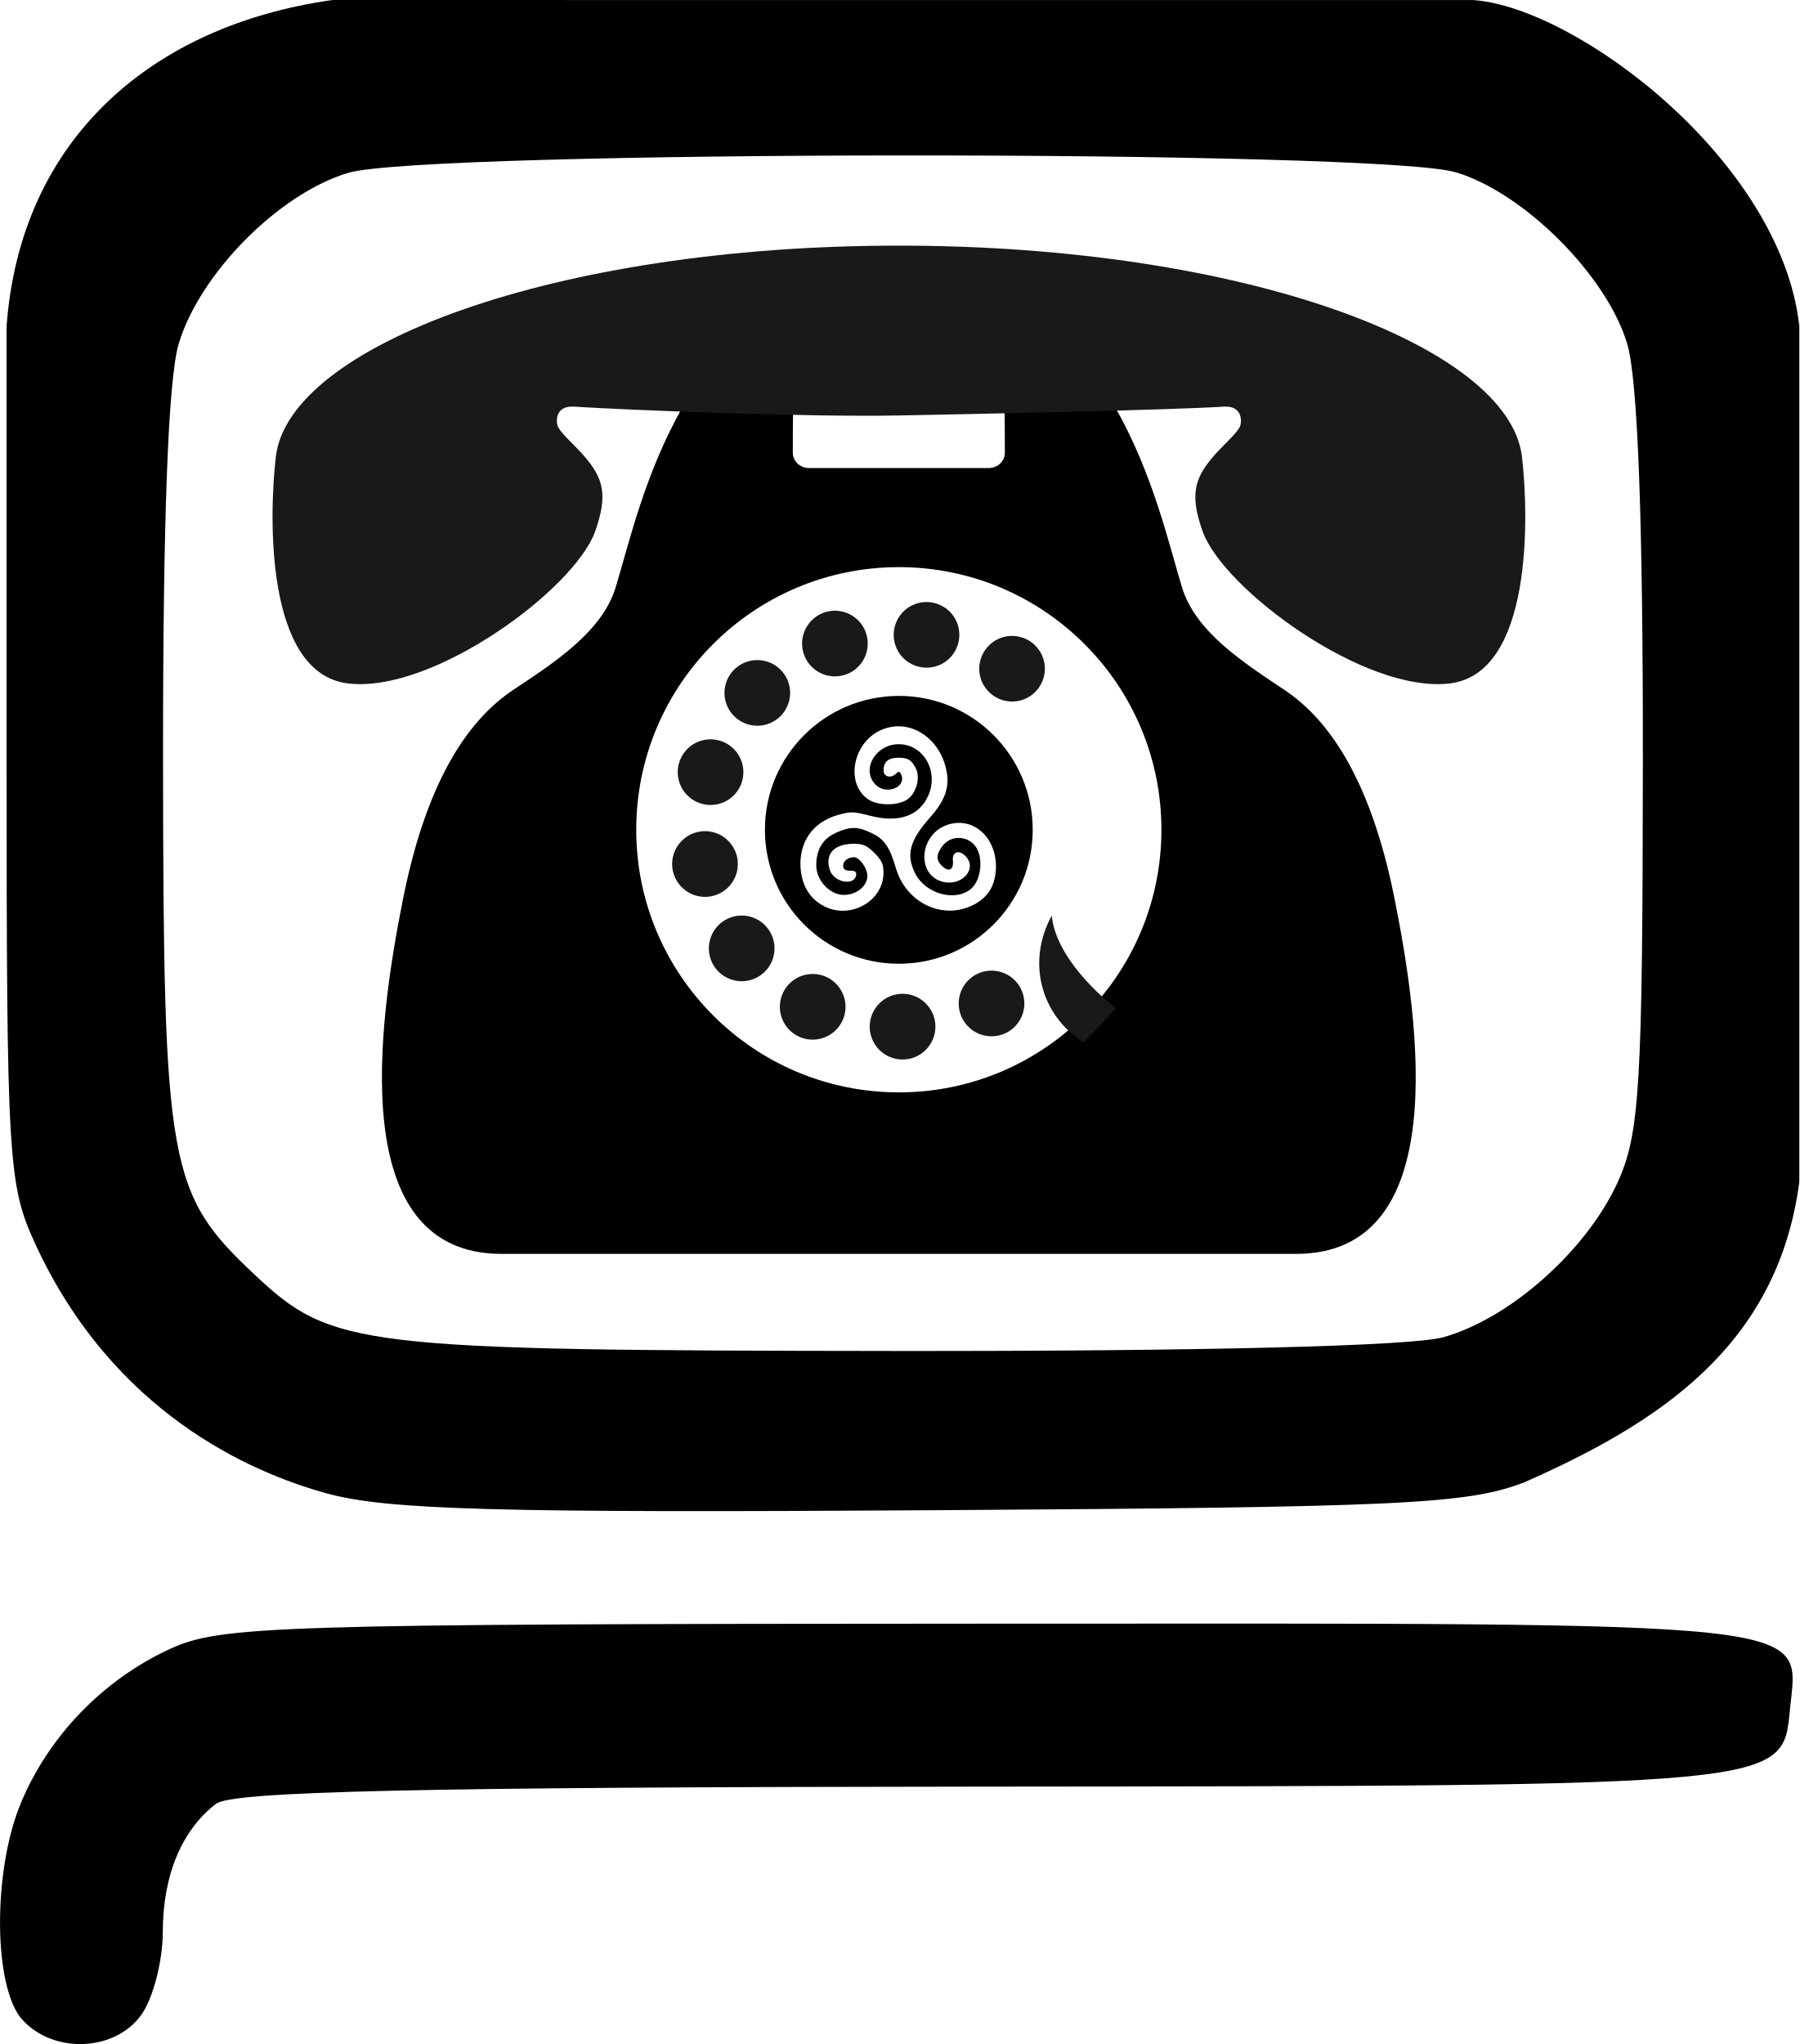
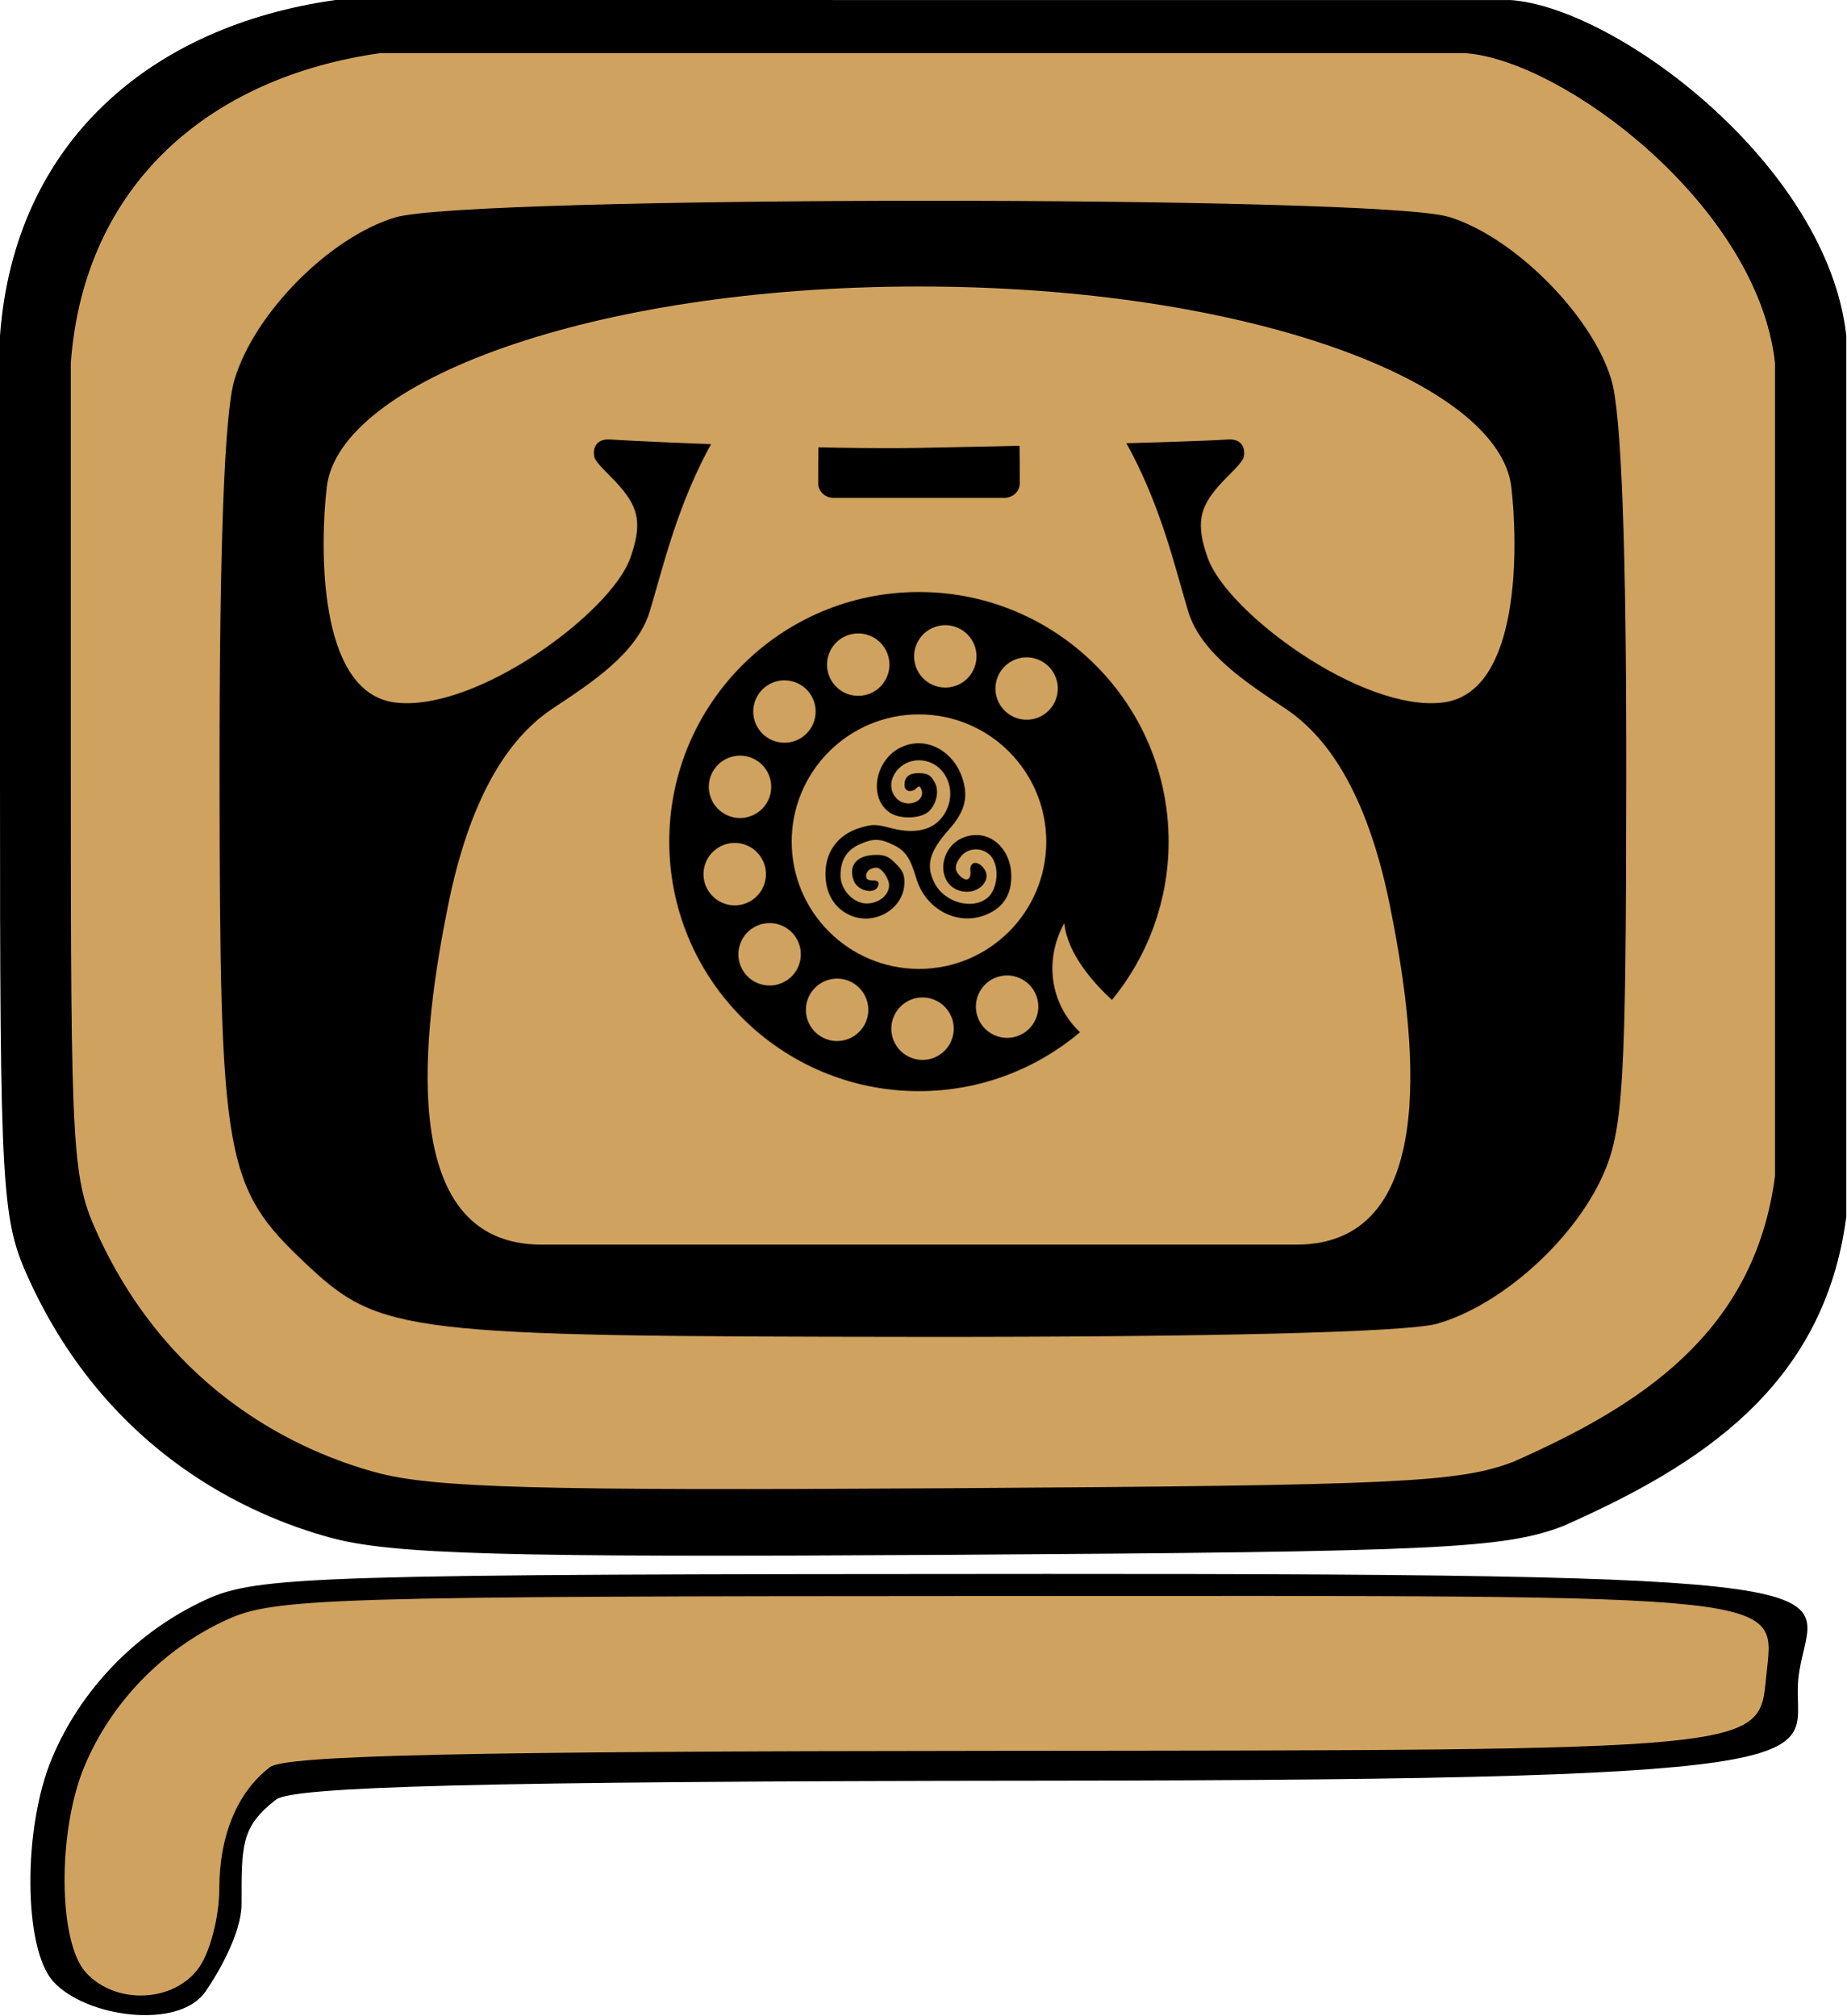
- <svg xmlns="http://www.w3.org/2000/svg" width="35.053mm" height="39.811mm" viewBox="0 0 35.053 39.811" version="1.1" id="svg1" xml:space="preserve">
+ <svg xmlns="http://www.w3.org/2000/svg" width="37.837mm" height="41.303mm" viewBox="0 0 37.837 41.303" version="1.1" id="svg1" xml:space="preserve">
  <defs id="defs1" />
-   <g id="layer1" transform="translate(-41.37669,-123.2809)">
-     <path id="path1" style="fill:#000000" d="m 47.855,123.281 c -3.507,0.492 -6.078,2.694 -6.35,6.35 v 8.334 c 0,7.955 0.026,8.39 0.565,9.557 1.508,3.262 4.166,4.433 5.674,4.846 1.174,0.322 3.299,0.381 11.752,0.328 9.216,-0.058 10.453,-0.116 11.574,-0.543 2.571,-1.138 4.935,-2.623 5.359,-5.853 v -8.334 -8.334 c -0.357,-3.22 -4.338,-6.206 -6.35,-6.35 h -11.113 z m 21.879,3.354 c 1.331,0.399 2.944,2.011 3.342,3.342 0.206,0.686 0.309,3.45 0.305,8.151 -0.005,6.308 -0.061,7.233 -0.488,8.174 -0.606,1.334 -2.101,2.663 -3.402,3.025 -0.617,0.171 -4.697,0.273 -10.657,0.267 -10.498,-0.011 -10.988,-0.069 -12.498,-1.487 -1.682,-1.579 -1.777,-2.109 -1.783,-9.978 -0.004,-4.705 0.099,-7.465 0.305,-8.152 0.41,-1.37 1.952,-2.925 3.3,-3.329 1.488,-0.446 20.093,-0.456 21.575,-0.012 z m -9.132,28.27 c -13.903,0.005 -14.932,0.037 -15.922,0.496 -1.297,0.6 -2.352,1.691 -2.896,2.996 -0.554,1.326 -0.539,3.595 0.027,4.221 0.612,0.676 1.817,0.622 2.325,-0.104 0.227,-0.323 0.412,-1.046 0.412,-1.605 0,-1.097 0.368,-1.982 1.036,-2.495 0.318,-0.244 3.926,-0.326 14.839,-0.335 15.785,-0.013 15.677,-0.003 15.823,-1.499 0.172,-1.751 0.825,-1.681 -15.644,-1.675 z" />
-     <path id="path2" style="stroke-width:0.038" d="m 54.686,131.188 c -0.752,1.317 -1.053,2.671 -1.317,3.536 -0.263,0.865 -1.204,1.468 -1.994,1.994 -0.79,0.527 -1.656,1.617 -2.145,4.063 -0.489,2.445 -1.128,6.922 1.919,6.922 H 66.624 c 3.047,0 2.408,-4.477 1.919,-6.922 -0.489,-2.445 -1.355,-3.536 -2.145,-4.063 -0.79,-0.527 -1.73,-1.129 -1.994,-1.994 -0.263,-0.865 -0.564,-2.22 -1.317,-3.536 H 60.943 c 0.009,0.267 0.009,0.727 0.009,0.909 7.5e-5,0.166 -0.134,0.291 -0.3,0.3 h -3.532 c -0.165,-0.009 -0.299,-0.134 -0.299,-0.3 10e-5,-0.182 -2.15e-4,-0.642 0.009,-0.909 z m 4.201,3.139 c 2.825,0 5.115,2.29 5.115,5.115 0,2.825 -2.29,5.115 -5.115,5.115 -2.825,0 -5.116,-2.29 -5.116,-5.115 0,-2.825 2.291,-5.115 5.116,-5.115 z" />
-     <path d="m 58.887,128.065 c 6.732,0 11.888,1.956 12.139,4.113 0.135,1.157 0.208,4.219 -1.405,4.414 -1.655,0.201 -4.414,-1.837 -4.815,-2.959 -0.251,-0.702 -0.164,-1.029 0.201,-1.455 0.193,-0.225 0.426,-0.417 0.517,-0.573 0.051,-0.088 0.069,-0.427 -0.301,-0.404 -1.061,0.066 -4.533,0.137 -6.335,0.172 -1.802,0.035 -5.274,-0.106 -6.335,-0.172 -0.371,-0.023 -0.352,0.316 -0.301,0.404 0.091,0.156 0.325,0.348 0.517,0.573 0.365,0.426 0.451,0.752 0.201,1.455 -0.401,1.123 -3.16,3.16 -4.815,2.959 -1.613,-0.195 -1.539,-3.257 -1.405,-4.414 0.251,-2.157 5.407,-4.113 12.139,-4.113" fill="#1a1919" id="path3" style="stroke-width:0.038" />
-     <path d="m 61.731,136.334 c -0.016,0.353 -0.315,0.626 -0.667,0.61 -0.353,-0.016 -0.626,-0.315 -0.61,-0.667 0.016,-0.353 0.315,-0.626 0.667,-0.61 0.353,0.016 0.626,0.315 0.61,0.667" fill="#1a1919" id="path6" style="stroke-width:0.038" />
-     <path d="m 60.008,135.381 c 0.146,0.322 0.004,0.701 -0.317,0.847 -0.322,0.146 -0.701,0.004 -0.847,-0.317 -0.146,-0.322 -0.004,-0.701 0.317,-0.847 0.321,-0.146 0.701,-0.004 0.847,0.317" fill="#1a1919" id="path7" style="stroke-width:0.038" />
-     <path d="m 58.04,135.315 c 0.276,0.22 0.322,0.622 0.102,0.899 -0.22,0.276 -0.622,0.322 -0.899,0.102 -0.276,-0.22 -0.322,-0.622 -0.102,-0.899 0.22,-0.276 0.622,-0.322 0.899,-0.102" fill="#1a1919" id="path8" style="stroke-width:0.038" />
-     <path d="m 56.257,136.15 c 0.346,0.07 0.57,0.408 0.499,0.754 -0.07,0.346 -0.408,0.57 -0.754,0.499 -0.346,-0.07 -0.57,-0.408 -0.499,-0.754 0.07,-0.346 0.408,-0.57 0.754,-0.499" fill="#1a1919" id="path9" style="stroke-width:0.038" />
-     <path d="m 55.048,137.704 c 0.34,-0.095 0.693,0.105 0.787,0.445 0.095,0.34 -0.105,0.693 -0.445,0.787 -0.34,0.095 -0.693,-0.105 -0.787,-0.445 -0.095,-0.34 0.105,-0.693 0.445,-0.787" fill="#1a1919" id="path10" style="stroke-width:0.038" />
-     <path d="m 54.678,139.638 c 0.26,-0.239 0.665,-0.222 0.904,0.039 0.239,0.26 0.222,0.665 -0.039,0.904 -0.26,0.239 -0.665,0.222 -0.904,-0.039 -0.239,-0.26 -0.222,-0.665 0.039,-0.904" fill="#1a1919" id="path11" style="stroke-width:0.038" />
-     <path d="m 55.226,141.529 c 0.123,-0.331 0.492,-0.499 0.823,-0.376 0.331,0.123 0.499,0.492 0.376,0.823 -0.123,0.331 -0.492,0.499 -0.823,0.376 -0.331,-0.123 -0.499,-0.491 -0.376,-0.823" fill="#1a1919" id="path12" style="stroke-width:0.038" />
-     <path d="m 56.573,142.964 c -0.04,-0.351 0.211,-0.668 0.562,-0.709 0.351,-0.041 0.668,0.211 0.709,0.562 0.041,0.351 -0.211,0.668 -0.562,0.709 -0.351,0.041 -0.668,-0.211 -0.709,-0.562" fill="#1a1919" id="path13" style="stroke-width:0.038" />
-     <path d="m 58.426,143.631 c -0.195,-0.294 -0.115,-0.691 0.179,-0.887 0.294,-0.196 0.691,-0.116 0.887,0.179 0.196,0.294 0.116,0.691 -0.179,0.887 -0.294,0.196 -0.691,0.116 -0.887,-0.179" fill="#1a1919" id="path14" style="stroke-width:0.038" />
-     <path d="m 60.379,143.383 c -0.308,-0.173 -0.417,-0.563 -0.244,-0.871 0.173,-0.308 0.563,-0.417 0.871,-0.244 0.308,0.173 0.417,0.563 0.244,0.871 -0.173,0.308 -0.563,0.417 -0.871,0.244" fill="#1a1919" id="path15" style="stroke-width:0.038" />
-     <path id="path16" style="stroke-width:0.038" d="m 58.887,136.835 c -1.441,0 -2.609,1.168 -2.609,2.608 0,1.441 1.168,2.609 2.609,2.609 1.441,0 2.608,-1.168 2.608,-2.609 0,-1.441 -1.167,-2.608 -2.608,-2.608 z m -0.055,0.592 c 0.46,-0.025 0.901,0.347 0.991,0.906 0.048,0.298 -0.048,0.554 -0.322,0.862 -0.403,0.454 -0.479,0.732 -0.297,1.095 0.203,0.404 0.786,0.563 1.093,0.299 0.201,-0.173 0.242,-0.623 0.075,-0.835 -0.159,-0.201 -0.471,-0.204 -0.627,-0.006 -0.136,0.172 -0.138,0.291 -0.007,0.409 0.128,0.116 0.22,0.063 0.202,-0.117 -0.017,-0.167 0.115,-0.216 0.241,-0.089 0.259,0.259 -0.09,0.621 -0.474,0.494 -0.477,-0.158 -0.41,-0.896 0.099,-1.089 0.554,-0.211 1.06,0.299 0.96,0.967 -0.042,0.281 -0.196,0.479 -0.47,0.603 -0.587,0.267 -1.27,-0.075 -1.465,-0.732 -0.125,-0.421 -0.224,-0.566 -0.468,-0.684 -0.279,-0.135 -0.419,-0.136 -0.702,-0.008 -0.258,0.117 -0.383,0.325 -0.383,0.635 0,0.292 0.264,0.574 0.538,0.574 0.246,0 0.458,-0.172 0.458,-0.371 0,-0.146 -0.154,-0.363 -0.258,-0.363 -0.119,0 -0.214,0.072 -0.214,0.163 0,0.072 0.037,0.099 0.135,0.099 0.1,0 0.13,0.023 0.117,0.091 -0.04,0.209 -0.426,0.138 -0.507,-0.093 -0.111,-0.317 0.072,-0.522 0.466,-0.522 0.178,0 0.251,0.033 0.397,0.178 0.143,0.143 0.178,0.22 0.178,0.386 0,0.547 -0.632,0.911 -1.144,0.659 -0.281,-0.139 -0.446,-0.399 -0.471,-0.747 -0.036,-0.503 0.233,-0.893 0.714,-1.033 0.259,-0.075 0.31,-0.074 0.635,0.01 0.55,0.143 0.947,0.012 1.129,-0.371 0.227,-0.478 -0.075,-1.021 -0.567,-1.021 -0.454,0 -0.738,0.5 -0.449,0.789 0.203,0.203 0.595,0.055 0.502,-0.188 -0.028,-0.072 -0.051,-0.08 -0.098,-0.034 -0.107,0.107 -0.25,0.073 -0.25,-0.059 0,-0.165 0.095,-0.246 0.286,-0.245 0.192,9.9e-4 0.254,0.038 0.34,0.202 0.088,0.167 0.03,0.436 -0.126,0.582 -0.159,0.15 -0.586,0.166 -0.793,0.03 -0.449,-0.294 -0.32,-1.08 0.219,-1.342 0.104,-0.05 0.212,-0.077 0.318,-0.083 z" />
-     <path d="m 63.113,142.918 c 0,0 -1.158,-0.869 -1.247,-1.804 -0.49,0.891 -0.223,1.937 0.623,2.472 0.178,-0.178 0.624,-0.668 0.624,-0.668" fill="#1a1919" id="path17" style="stroke-width:0.038" />
+   <g id="layer1" transform="translate(-40.05414,-122.1933)">
+     <path id="path5" style="fill:#000000;fill-opacity:1;stroke:none;stroke-width:0.542;stroke-dasharray:none;stroke-opacity:1" d="m 46.934,122.193 c -3.799,0.533 -6.585,2.919 -6.88,6.88 v 9.029 c 0,8.618 0.028,9.089 0.612,10.354 1.634,3.534 4.513,4.803 6.147,5.25 1.272,0.349 3.575,0.412 12.732,0.355 9.984,-0.063 11.325,-0.126 12.539,-0.588 2.786,-1.233 5.346,-2.842 5.806,-6.341 v -9.029 -9.029 c -0.387,-3.488 -4.7,-6.723 -6.88,-6.88 H 58.973 Z" />
+     <path d="m 61.505,154.452 c -15.063,0.005 -16.177,0.04 -17.25,0.537 -1.405,0.651 -2.548,1.832 -3.138,3.245 -0.6,1.437 -0.584,3.895 0.029,4.573 0.663,0.732 2.564,0.997 3.115,0.21 0.245,-0.35 0.743,-1.195 0.743,-1.8 0,-1.188 -0.018,-1.582 0.706,-2.138 0.344,-0.264 4.006,-0.378 15.828,-0.388 17.102,-0.015 15.21,-0.461 15.368,-2.081 0.186,-1.898 2.44,-2.164 -15.403,-2.158 z" style="fill:#000000;fill-opacity:1;stroke:none;stroke-width:0.542;stroke-dasharray:none;stroke-opacity:1" id="path1-0" />
+     <path id="path1" style="fill:#d0a260;fill-opacity:1;stroke:none;stroke-width:0.5;stroke-dasharray:none;stroke-opacity:1" d="m 47.855,123.281 c -3.507,0.492 -6.078,2.694 -6.35,6.35 v 8.334 c 0,7.955 0.026,8.39 0.565,9.557 1.508,3.262 4.166,4.433 5.674,4.846 1.174,0.322 3.299,0.381 11.752,0.328 9.216,-0.058 10.453,-0.116 11.574,-0.543 2.571,-1.138 4.935,-2.623 5.359,-5.853 v -8.334 -8.334 c -0.357,-3.22 -4.338,-6.206 -6.35,-6.35 h -11.113 z m 21.879,3.354 c 1.331,0.399 2.944,2.011 3.342,3.342 0.206,0.686 0.309,3.45 0.305,8.151 -0.005,6.308 -0.061,7.233 -0.488,8.174 -0.606,1.334 -2.101,2.663 -3.402,3.025 -0.617,0.171 -4.697,0.273 -10.657,0.267 -10.498,-0.011 -10.988,-0.069 -12.498,-1.487 -1.682,-1.579 -1.777,-2.109 -1.783,-9.978 -0.004,-4.705 0.099,-7.465 0.305,-8.152 0.41,-1.37 1.952,-2.925 3.3,-3.329 1.488,-0.446 20.093,-0.456 21.575,-0.012 z m -9.132,28.27 c -13.903,0.005 -14.932,0.037 -15.922,0.496 -1.297,0.6 -2.352,1.691 -2.896,2.996 -0.554,1.326 -0.539,3.595 0.027,4.221 0.612,0.676 1.817,0.622 2.325,-0.104 0.227,-0.323 0.412,-1.046 0.412,-1.605 0,-1.097 0.368,-1.982 1.036,-2.495 0.318,-0.244 3.926,-0.326 14.839,-0.335 15.785,-0.013 15.677,-0.003 15.823,-1.499 0.172,-1.751 0.825,-1.681 -15.644,-1.675 z" />
+     <path id="path2" style="fill:#d0a260;fill-opacity:1;stroke:none;stroke-width:0.5;stroke-dasharray:none;stroke-opacity:1" d="m 54.686,131.188 c -0.752,1.317 -1.053,2.671 -1.317,3.536 -0.263,0.865 -1.204,1.468 -1.994,1.994 -0.79,0.527 -1.656,1.617 -2.145,4.063 -0.489,2.445 -1.128,6.922 1.919,6.922 H 66.624 c 3.047,0 2.408,-4.477 1.919,-6.922 -0.489,-2.445 -1.355,-3.536 -2.145,-4.063 -0.79,-0.527 -1.73,-1.129 -1.994,-1.994 -0.263,-0.865 -0.564,-2.22 -1.317,-3.536 H 60.943 c 0.009,0.267 0.009,0.727 0.009,0.909 7.5e-5,0.166 -0.134,0.291 -0.3,0.3 h -3.532 c -0.165,-0.009 -0.299,-0.134 -0.299,-0.3 10e-5,-0.182 -2.15e-4,-0.642 0.009,-0.909 z m 4.201,3.139 c 2.825,0 5.115,2.29 5.115,5.115 0,1.232 -0.435,2.362 -1.161,3.245 -0.348,-0.319 -0.914,-0.931 -0.976,-1.574 -0.426,0.774 -0.28,1.666 0.321,2.237 -0.891,0.753 -2.043,1.207 -3.301,1.207 -2.825,0 -5.116,-2.29 -5.116,-5.115 0,-2.825 2.291,-5.115 5.116,-5.115 z" />
+     <path d="m 58.887,128.065 c 6.732,0 11.888,1.956 12.139,4.113 0.135,1.157 0.208,4.219 -1.405,4.414 -1.655,0.201 -4.414,-1.837 -4.815,-2.959 -0.251,-0.702 -0.164,-1.029 0.201,-1.455 0.193,-0.225 0.426,-0.417 0.517,-0.573 0.051,-0.088 0.069,-0.427 -0.301,-0.404 -1.061,0.066 -4.533,0.137 -6.335,0.172 -1.802,0.035 -5.274,-0.106 -6.335,-0.172 -0.371,-0.023 -0.352,0.316 -0.301,0.404 0.091,0.156 0.325,0.348 0.517,0.573 0.365,0.426 0.451,0.752 0.201,1.455 -0.401,1.123 -3.16,3.16 -4.815,2.959 -1.613,-0.195 -1.539,-3.257 -1.405,-4.414 0.251,-2.157 5.407,-4.113 12.139,-4.113" fill="#1a1919" id="path3" style="fill:#d0a260;fill-opacity:1;stroke:none;stroke-width:0.5;stroke-dasharray:none;stroke-opacity:1" />
+     <path d="m 61.731,136.334 c -0.016,0.353 -0.315,0.626 -0.667,0.61 -0.353,-0.016 -0.626,-0.315 -0.61,-0.667 0.016,-0.353 0.315,-0.626 0.667,-0.61 0.353,0.016 0.626,0.315 0.61,0.667" fill="#1a1919" id="path6" style="fill:#d0a260;fill-opacity:1;stroke:none;stroke-width:0.5;stroke-dasharray:none;stroke-opacity:1" />
+     <path d="m 60.008,135.381 c 0.146,0.322 0.004,0.701 -0.317,0.847 -0.322,0.146 -0.701,0.004 -0.847,-0.317 -0.146,-0.322 -0.004,-0.701 0.317,-0.847 0.321,-0.146 0.701,-0.004 0.847,0.317" fill="#1a1919" id="path7" style="fill:#d0a260;fill-opacity:1;stroke:none;stroke-width:0.5;stroke-dasharray:none;stroke-opacity:1" />
+     <path d="m 58.04,135.315 c 0.276,0.22 0.322,0.622 0.102,0.899 -0.22,0.276 -0.622,0.322 -0.899,0.102 -0.276,-0.22 -0.322,-0.622 -0.102,-0.899 0.22,-0.276 0.622,-0.322 0.899,-0.102" fill="#1a1919" id="path8" style="fill:#d0a260;fill-opacity:1;stroke:none;stroke-width:0.5;stroke-dasharray:none;stroke-opacity:1" />
+     <path d="m 56.257,136.15 c 0.346,0.07 0.57,0.408 0.499,0.754 -0.07,0.346 -0.408,0.57 -0.754,0.499 -0.346,-0.07 -0.57,-0.408 -0.499,-0.754 0.07,-0.346 0.408,-0.57 0.754,-0.499" fill="#1a1919" id="path9" style="fill:#d0a260;fill-opacity:1;stroke:none;stroke-width:0.5;stroke-dasharray:none;stroke-opacity:1" />
+     <path d="m 55.048,137.704 c 0.34,-0.095 0.693,0.105 0.787,0.445 0.095,0.34 -0.105,0.693 -0.445,0.787 -0.34,0.095 -0.693,-0.105 -0.787,-0.445 -0.095,-0.34 0.105,-0.693 0.445,-0.787" fill="#1a1919" id="path10" style="fill:#d0a260;fill-opacity:1;stroke:none;stroke-width:0.5;stroke-dasharray:none;stroke-opacity:1" />
+     <path d="m 54.678,139.638 c 0.26,-0.239 0.665,-0.222 0.904,0.039 0.239,0.26 0.222,0.665 -0.039,0.904 -0.26,0.239 -0.665,0.222 -0.904,-0.039 -0.239,-0.26 -0.222,-0.665 0.039,-0.904" fill="#1a1919" id="path11" style="fill:#d0a260;fill-opacity:1;stroke:none;stroke-width:0.5;stroke-dasharray:none;stroke-opacity:1" />
+     <path d="m 55.226,141.529 c 0.123,-0.331 0.492,-0.499 0.823,-0.376 0.331,0.123 0.499,0.492 0.376,0.823 -0.123,0.331 -0.492,0.499 -0.823,0.376 -0.331,-0.123 -0.499,-0.491 -0.376,-0.823" fill="#1a1919" id="path12" style="fill:#d0a260;fill-opacity:1;stroke:none;stroke-width:0.5;stroke-dasharray:none;stroke-opacity:1" />
+     <path d="m 56.573,142.964 c -0.04,-0.351 0.211,-0.668 0.562,-0.709 0.351,-0.041 0.668,0.211 0.709,0.562 0.041,0.351 -0.211,0.668 -0.562,0.709 -0.351,0.041 -0.668,-0.211 -0.709,-0.562" fill="#1a1919" id="path13" style="fill:#d0a260;fill-opacity:1;stroke:none;stroke-width:0.5;stroke-dasharray:none;stroke-opacity:1" />
+     <path d="m 58.426,143.631 c -0.195,-0.294 -0.115,-0.691 0.179,-0.887 0.294,-0.196 0.691,-0.116 0.887,0.179 0.196,0.294 0.116,0.691 -0.179,0.887 -0.294,0.196 -0.691,0.116 -0.887,-0.179" fill="#1a1919" id="path14" style="fill:#d0a260;fill-opacity:1;stroke:none;stroke-width:0.5;stroke-dasharray:none;stroke-opacity:1" />
+     <path d="m 60.379,143.383 c -0.308,-0.173 -0.417,-0.563 -0.244,-0.871 0.173,-0.308 0.563,-0.417 0.871,-0.244 0.308,0.173 0.417,0.563 0.244,0.871 -0.173,0.308 -0.563,0.417 -0.871,0.244" fill="#1a1919" id="path15" style="fill:#d0a260;fill-opacity:1;stroke:none;stroke-width:0.5;stroke-dasharray:none;stroke-opacity:1" />
+     <path id="path16" style="fill:#d0a260;fill-opacity:1;stroke:none;stroke-width:0;stroke-dasharray:none;stroke-opacity:1" d="m 58.887,136.835 c -1.441,0 -2.609,1.168 -2.609,2.608 0,1.441 1.168,2.609 2.609,2.609 1.441,0 2.608,-1.168 2.608,-2.609 0,-1.441 -1.167,-2.608 -2.608,-2.608 z m -0.055,0.592 c 0.46,-0.025 0.901,0.347 0.991,0.906 0.048,0.298 -0.048,0.554 -0.322,0.862 -0.403,0.454 -0.479,0.732 -0.297,1.095 0.203,0.404 0.786,0.563 1.093,0.299 0.201,-0.173 0.242,-0.623 0.075,-0.835 -0.159,-0.201 -0.471,-0.204 -0.627,-0.006 -0.136,0.172 -0.138,0.291 -0.007,0.409 0.128,0.116 0.22,0.063 0.202,-0.117 -0.017,-0.167 0.115,-0.216 0.241,-0.089 0.259,0.259 -0.09,0.621 -0.474,0.494 -0.477,-0.158 -0.41,-0.896 0.099,-1.089 0.554,-0.211 1.06,0.299 0.96,0.967 -0.042,0.281 -0.196,0.479 -0.47,0.603 -0.587,0.267 -1.27,-0.075 -1.465,-0.732 -0.125,-0.421 -0.224,-0.566 -0.468,-0.684 -0.279,-0.135 -0.419,-0.136 -0.702,-0.008 -0.258,0.117 -0.383,0.325 -0.383,0.635 0,0.292 0.264,0.574 0.538,0.574 0.246,0 0.458,-0.172 0.458,-0.371 0,-0.146 -0.154,-0.363 -0.258,-0.363 -0.119,0 -0.214,0.072 -0.214,0.163 0,0.072 0.037,0.099 0.135,0.099 0.1,0 0.13,0.023 0.117,0.091 -0.04,0.209 -0.426,0.138 -0.507,-0.093 -0.111,-0.317 0.072,-0.522 0.466,-0.522 0.178,0 0.251,0.033 0.397,0.178 0.143,0.143 0.178,0.22 0.178,0.386 0,0.547 -0.632,0.911 -1.144,0.659 -0.281,-0.139 -0.446,-0.399 -0.471,-0.747 -0.036,-0.503 0.233,-0.893 0.714,-1.033 0.259,-0.075 0.31,-0.074 0.635,0.01 0.55,0.143 0.947,0.012 1.129,-0.371 0.227,-0.478 -0.075,-1.021 -0.567,-1.021 -0.454,0 -0.738,0.5 -0.449,0.789 0.203,0.203 0.595,0.055 0.502,-0.188 -0.028,-0.072 -0.051,-0.08 -0.098,-0.034 -0.107,0.107 -0.25,0.073 -0.25,-0.059 0,-0.165 0.095,-0.246 0.286,-0.245 0.192,9.9e-4 0.254,0.038 0.34,0.202 0.088,0.167 0.03,0.436 -0.126,0.582 -0.159,0.15 -0.586,0.166 -0.793,0.03 -0.449,-0.294 -0.32,-1.08 0.219,-1.342 0.104,-0.05 0.212,-0.077 0.318,-0.083 z" />
+     <circle style="fill:none;fill-opacity:1;stroke:none;stroke-width:0.718;stroke-dasharray:none;stroke-opacity:1" id="path4" cx="58.888" cy="139.46" r="2.589" />
  </g>
</svg>
